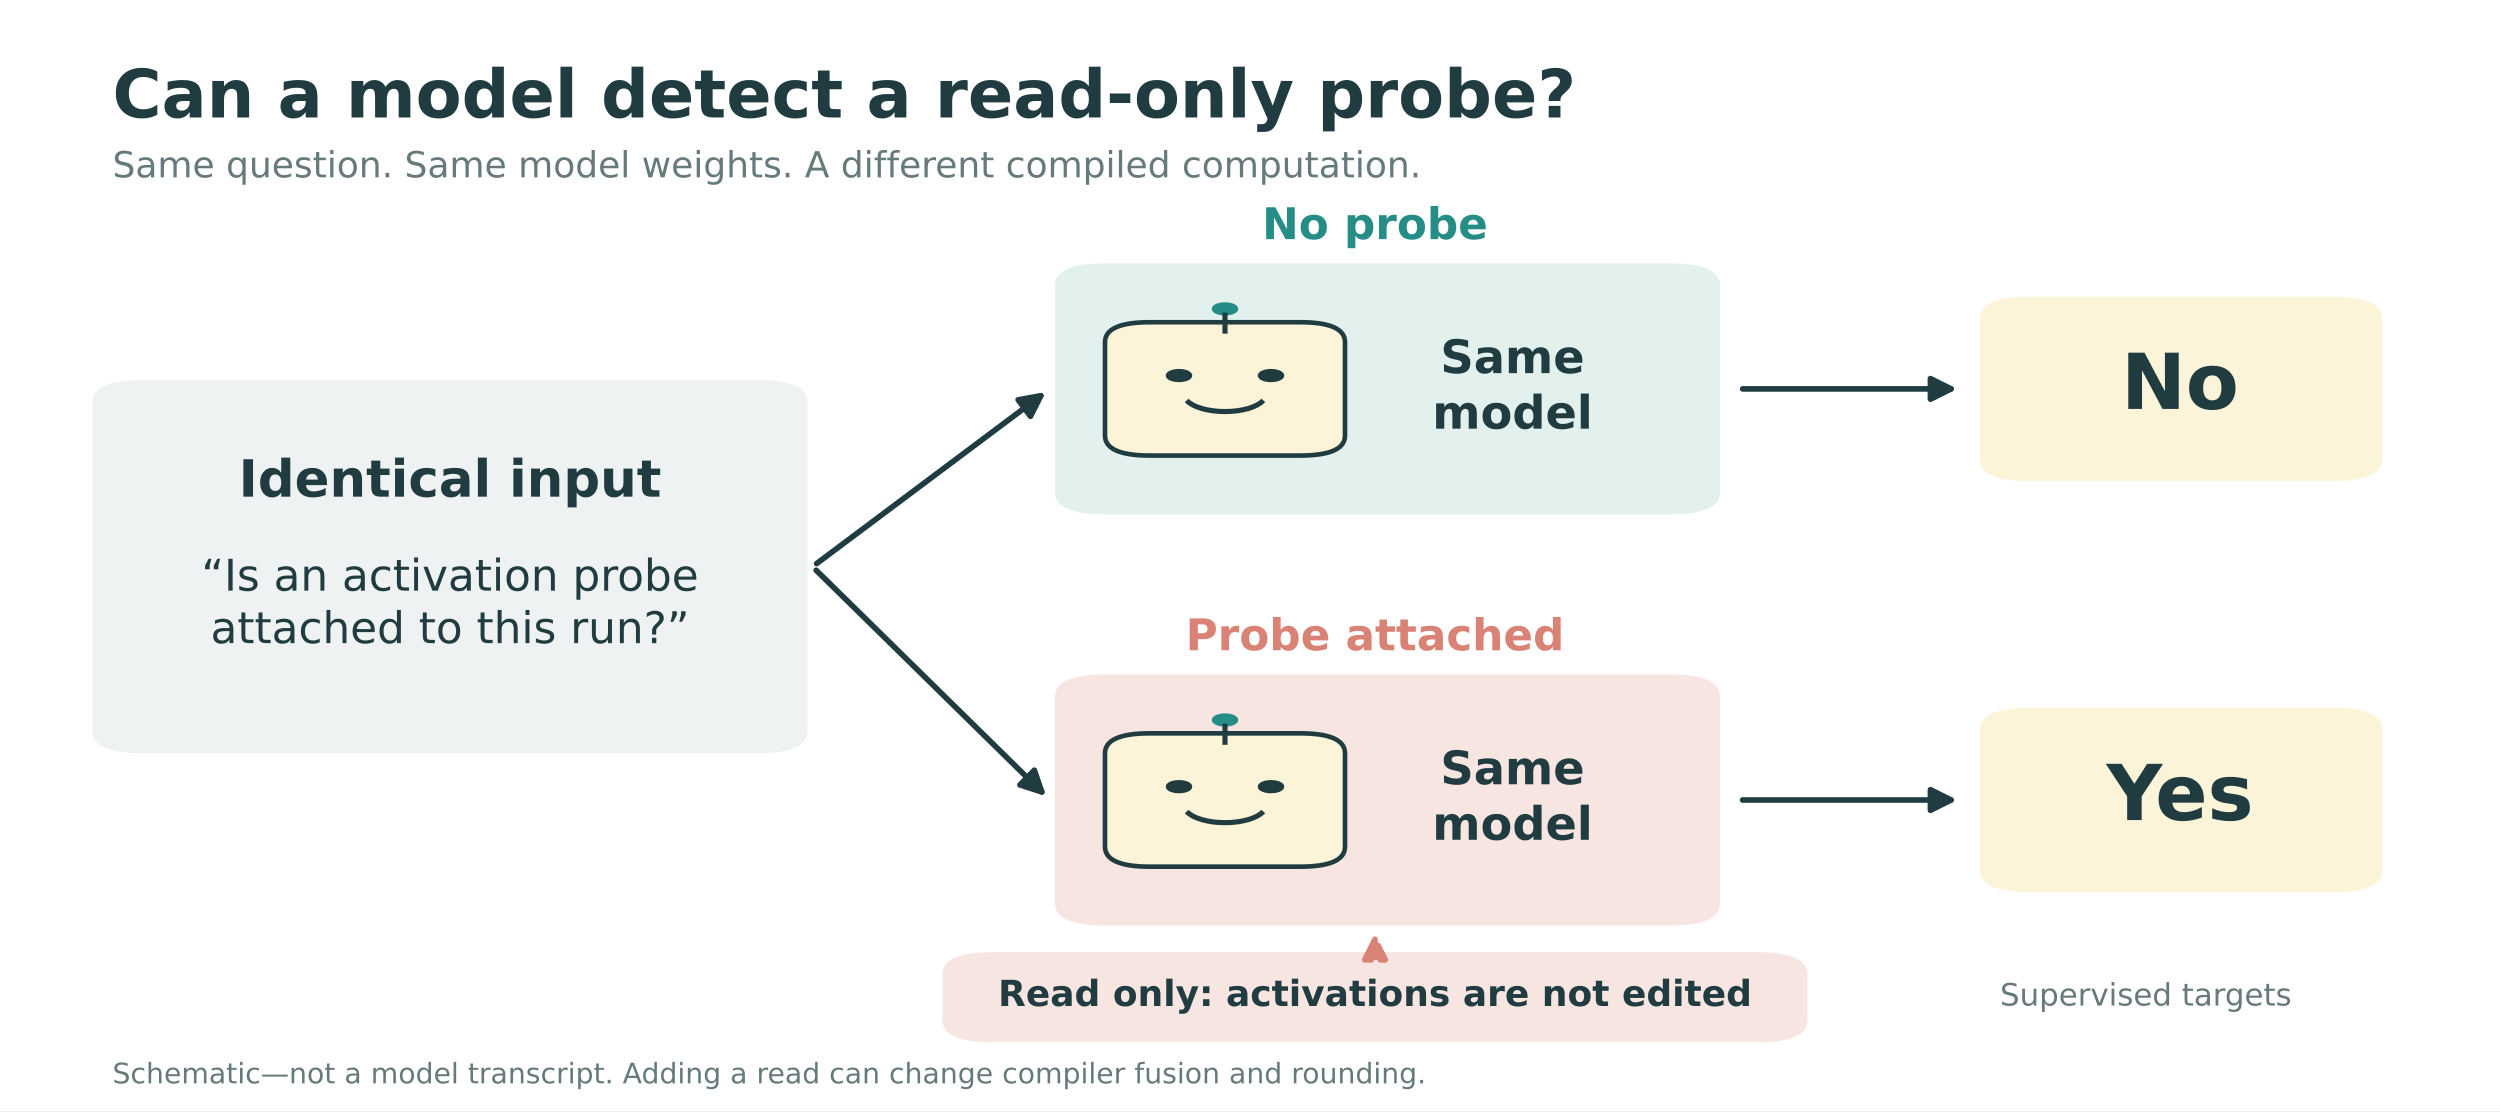
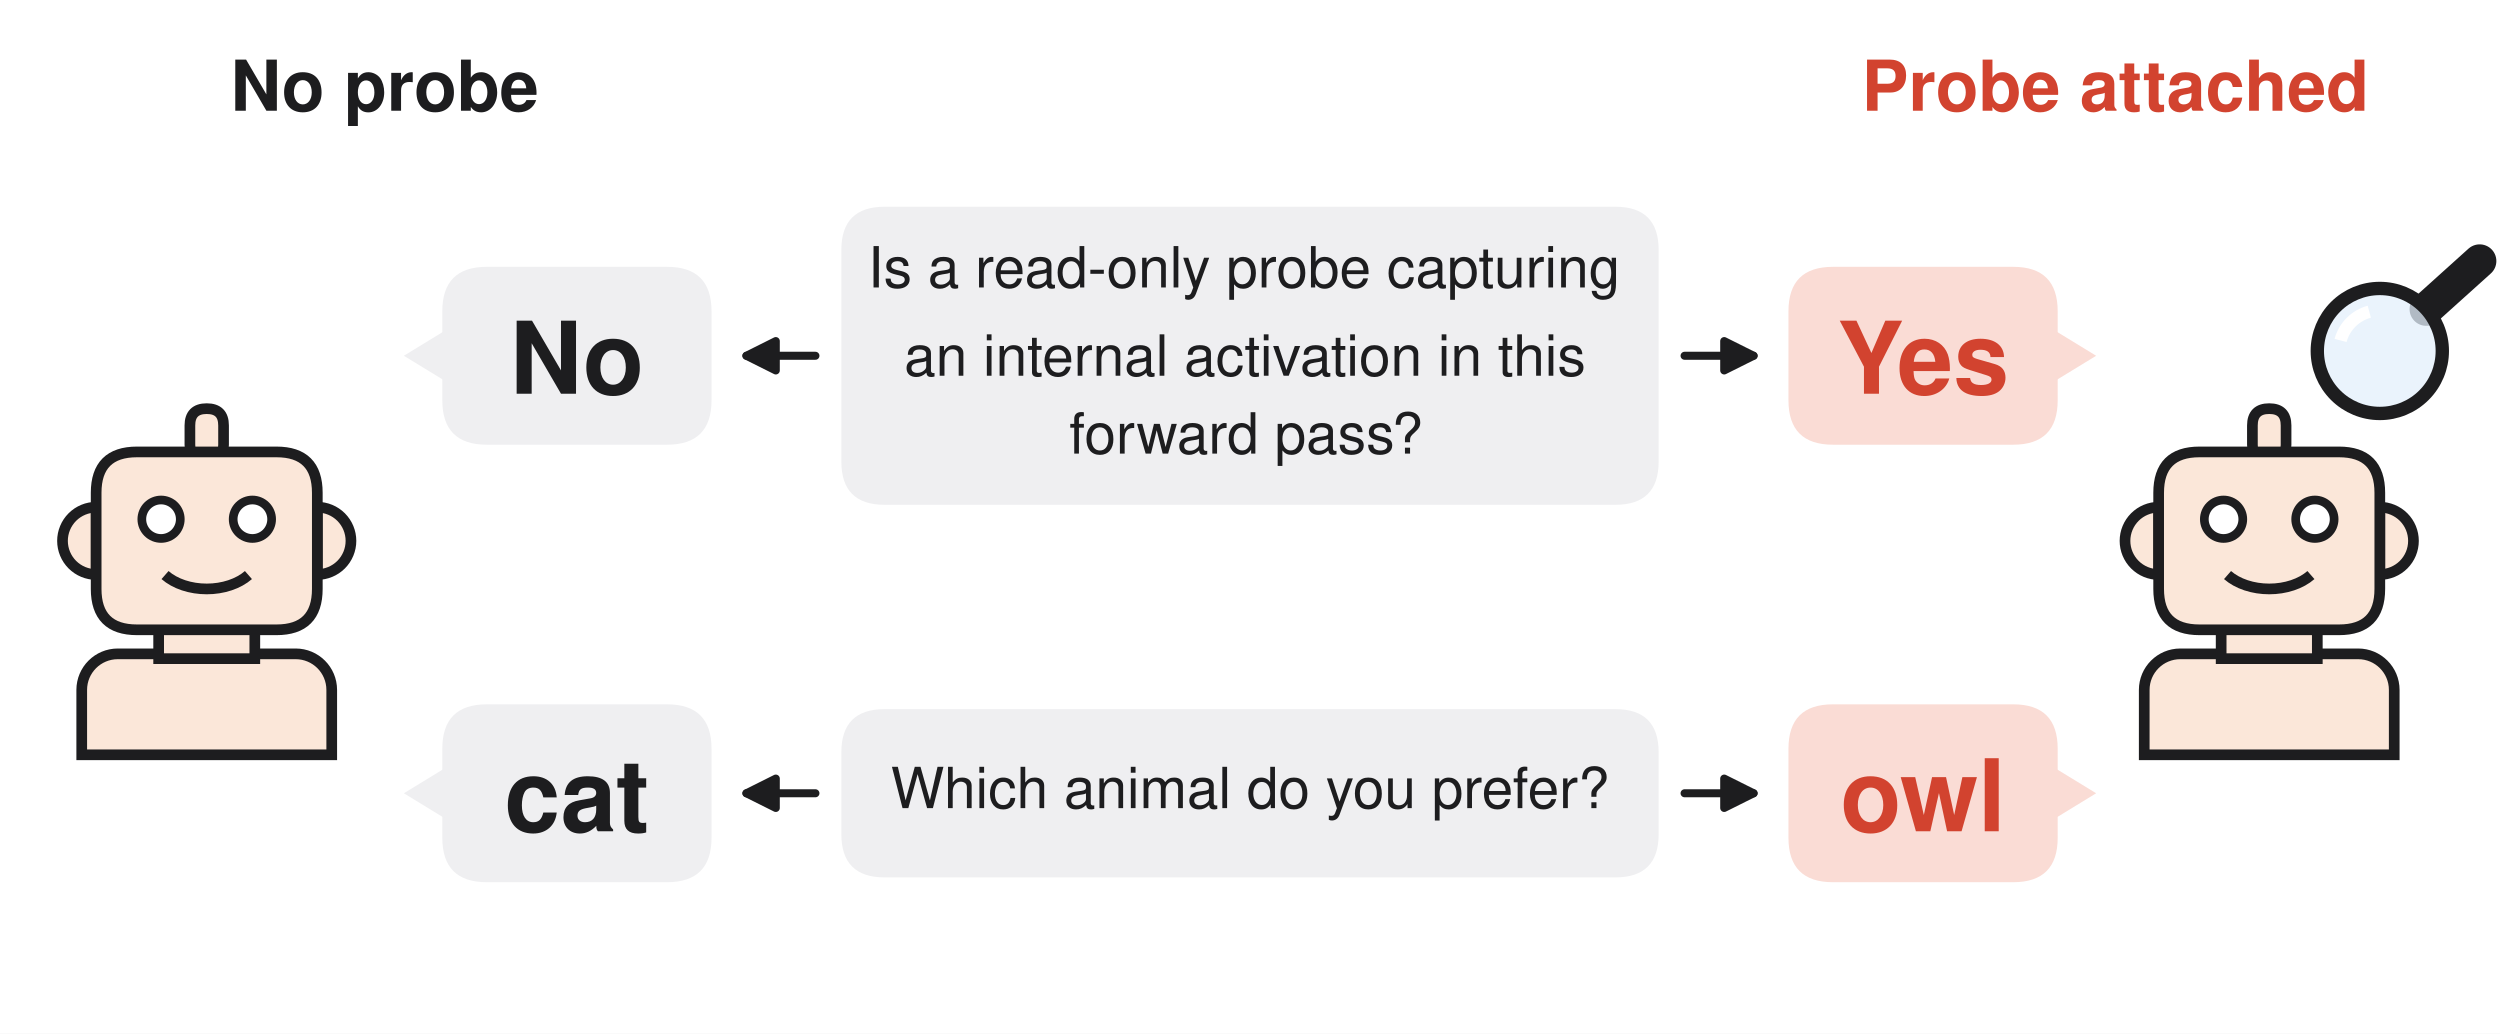
- <svg xmlns="http://www.w3.org/2000/svg" width="972pt" height="432pt" viewBox="0 0 972 432" version="1.1">
+ <svg xmlns="http://www.w3.org/2000/svg" width="748.8pt" height="309.6pt" viewBox="0 0 748.8 309.6" version="1.1">
  <defs>
    <style type="text/css">*{stroke-linejoin: round; stroke-linecap: butt}</style>
  </defs>
  <g id="figure_1">
    <g id="patch_1">
-       <path d="M 0 432  L 972 432  L 972 0  L 0 0  z " style="fill: #ffffff" />
+       <path d="M 0 309.6  L 748.8 309.6  L 748.8 0  L 0 0  z " style="fill: #ffffff" />
    </g>
    <g id="axes_1">
      <g id="patch_2">
-         <path d="M 55.404 292.896  L 294.516 292.896  Q 313.956 292.896 313.956 284.256  L 313.956 156.384  Q 313.956 147.744 294.516 147.744  L 55.404 147.744  Q 35.964 147.744 35.964 156.384  L 35.964 284.256  Q 35.964 292.896 55.404 292.896  z " clip-path="url(#p991554fe23)" style="fill: #eff2f2" />
+         <path d="M 264.96 151.2  L 483.84 151.2  Q 496.8 151.2 496.8 138.24  L 496.8 74.88  Q 496.8 61.92 483.84 61.92  L 264.96 61.92  Q 252 61.92 252 74.88  L 252 138.24  Q 252 151.2 264.96 151.2  z " clip-path="url(#pb00fed618c)" style="fill: #efeff1" />
      </g>
      <g id="patch_3">
-         <path d="M 317.503 219.12  Q 362.07 185.76 404.668 153.874  " clip-path="url(#p991554fe23)" style="fill: none; stroke: #203c41; stroke-width: 2.2; stroke-linecap: round" />
-         <path d="M 395.866 155.466  L 404.668 153.874  L 400.66 161.87  z " clip-path="url(#p991554fe23)" style="fill: #203c41; stroke: #203c41; stroke-width: 2.2; stroke-linecap: round" />
+         <path d="M 145.8 133.2  L 199.8 133.2  Q 213.12 133.2 213.12 119.88  L 213.12 93.24  Q 213.12 79.92 199.8 79.92  L 145.8 79.92  Q 132.48 79.92 132.48 93.24  L 132.48 119.88  Q 132.48 133.2 145.8 133.2  z " clip-path="url(#pb00fed618c)" style="fill: #efeff1" />
      </g>
      <g id="patch_4">
-         <path d="M 429.624 200.016  L 649.296 200.016  Q 668.736 200.016 668.736 191.376  L 668.736 111.024  Q 668.736 102.384 649.296 102.384  L 429.624 102.384  Q 410.184 102.384 410.184 111.024  L 410.184 191.376  Q 410.184 200.016 429.624 200.016  z " clip-path="url(#p991554fe23)" style="fill: #e3f1ee" />
+         <path d="M 133.92 98.64  L 120.96 106.56  L 133.92 114.48  z " clip-path="url(#pb00fed618c)" style="fill: #efeff1" />
      </g>
      <g id="patch_5">
-         <path d="M 447.12 177.12  L 505.44 177.12  Q 522.936 177.12 522.936 169.344  L 522.936 133.056  Q 522.936 125.28 505.44 125.28  L 447.12 125.28  Q 429.624 125.28 429.624 133.056  L 429.624 169.344  Q 429.624 177.12 447.12 177.12  z " clip-path="url(#p991554fe23)" style="fill: #fbf4d9; stroke: #203c41; stroke-width: 1.8; stroke-linejoin: miter" />
+         <path d="M 549 133.2  L 603 133.2  Q 616.32 133.2 616.32 119.88  L 616.32 93.24  Q 616.32 79.92 603 79.92  L 549 79.92  Q 535.68 79.92 535.68 93.24  L 535.68 119.88  Q 535.68 133.2 549 133.2  z " clip-path="url(#pb00fed618c)" style="fill: #fadcd5" />
      </g>
      <g id="patch_6">
-         <path d="M 458.395 148.09  C 459.633 148.09 460.819 147.871 461.694 147.482  C 462.569 147.093 463.061 146.566 463.061 146.016  C 463.061 145.466 462.569 144.939 461.694 144.55  C 460.819 144.161 459.633 143.942 458.395 143.942  C 457.158 143.942 455.971 144.161 455.096 144.55  C 454.221 144.939 453.73 145.466 453.73 146.016  C 453.73 146.566 454.221 147.093 455.096 147.482  C 455.971 147.871 457.158 148.09 458.395 148.09  z " clip-path="url(#p991554fe23)" style="fill: #203c41; stroke: #203c41; stroke-linejoin: miter" />
+         <path d="M 614.88 98.64  L 627.84 106.56  L 614.88 114.48  z " clip-path="url(#pb00fed618c)" style="fill: #fadcd5" />
      </g>
      <g id="patch_7">
-         <path d="M 494.165 148.09  C 495.402 148.09 496.589 147.871 497.464 147.482  C 498.339 147.093 498.83 146.566 498.83 146.016  C 498.83 145.466 498.339 144.939 497.464 144.55  C 496.589 144.161 495.402 143.942 494.165 143.942  C 492.927 143.942 491.741 144.161 490.866 144.55  C 489.991 144.939 489.499 145.466 489.499 146.016  C 489.499 146.566 489.991 147.093 490.866 147.482  C 491.741 147.871 492.927 148.09 494.165 148.09  z " clip-path="url(#p991554fe23)" style="fill: #203c41; stroke: #203c41; stroke-linejoin: miter" />
+         <path d="M 264.96 262.8  L 483.84 262.8  Q 496.8 262.8 496.8 249.84  L 496.8 225.36  Q 496.8 212.4 483.84 212.4  L 264.96 212.4  Q 252 212.4 252 225.36  L 252 249.84  Q 252 262.8 264.96 262.8  z " clip-path="url(#pb00fed618c)" style="fill: #efeff1" />
      </g>
      <g id="patch_8">
-         <path d="M 461.392 155.682  C 462.545 156.956 464.586 158.052 467.244 158.826  C 469.902 159.599 473.054 160.013 476.28 160.013  C 479.506 160.013 482.658 159.599 485.316 158.826  C 487.974 158.052 490.015 156.956 491.168 155.682  " clip-path="url(#p991554fe23)" style="fill: none; stroke: #203c41; stroke-width: 2; stroke-linejoin: miter" />
+         <path d="M 145.8 264.24  L 199.8 264.24  Q 213.12 264.24 213.12 250.92  L 213.12 224.28  Q 213.12 210.96 199.8 210.96  L 145.8 210.96  Q 132.48 210.96 132.48 224.28  L 132.48 250.92  Q 132.48 264.24 145.8 264.24  z " clip-path="url(#pb00fed618c)" style="fill: #efeff1" />
      </g>
      <g id="patch_9">
-         <path d="M 476.28 122.17  C 477.517 122.17 478.704 121.951 479.579 121.562  C 480.454 121.173 480.946 120.646 480.946 120.096  C 480.946 119.546 480.454 119.019 479.579 118.63  C 478.704 118.241 477.517 118.022 476.28 118.022  C 475.043 118.022 473.856 118.241 472.981 118.63  C 472.106 119.019 471.614 119.546 471.614 120.096  C 471.614 120.646 472.106 121.173 472.981 121.562  C 473.856 121.951 475.043 122.17 476.28 122.17  z " clip-path="url(#p991554fe23)" style="fill: #258d86; stroke: #258d86; stroke-linejoin: miter" />
+         <path d="M 133.92 229.68  L 120.96 237.6  L 133.92 245.52  z " clip-path="url(#pb00fed618c)" style="fill: #efeff1" />
      </g>
      <g id="patch_10">
-         <path d="M 677.54 151.2  Q 719.279 151.2 758.559 151.2  " clip-path="url(#p991554fe23)" style="fill: none; stroke: #203c41; stroke-width: 2.2; stroke-linecap: round" />
-         <path d="M 750.559 147.2  L 758.559 151.2  L 750.559 155.2  z " clip-path="url(#p991554fe23)" style="fill: #203c41; stroke: #203c41; stroke-width: 2.2; stroke-linecap: round" />
+         <path d="M 549 264.24  L 603 264.24  Q 616.32 264.24 616.32 250.92  L 616.32 224.28  Q 616.32 210.96 603 210.96  L 549 210.96  Q 535.68 210.96 535.68 224.28  L 535.68 250.92  Q 535.68 264.24 549 264.24  z " clip-path="url(#pb00fed618c)" style="fill: #fadcd5" />
      </g>
      <g id="patch_11">
-         <path d="M 789.264 187.056  L 906.876 187.056  Q 926.316 187.056 926.316 178.416  L 926.316 123.984  Q 926.316 115.344 906.876 115.344  L 789.264 115.344  Q 769.824 115.344 769.824 123.984  L 769.824 178.416  Q 769.824 187.056 789.264 187.056  z " clip-path="url(#p991554fe23)" style="fill: #fbf4d9" />
+         <path d="M 614.88 229.68  L 627.84 237.6  L 614.88 245.52  z " clip-path="url(#pb00fed618c)" style="fill: #fadcd5" />
      </g>
      <g id="patch_12">
-         <path d="M 317.329 221.724  Q 362.07 265.68 405.057 307.912  " clip-path="url(#p991554fe23)" style="fill: none; stroke: #203c41; stroke-width: 2.2; stroke-linecap: round" />
-         <path d="M 402.153 299.453  L 405.057 307.912  L 396.547 305.159  z " clip-path="url(#p991554fe23)" style="fill: #203c41; stroke: #203c41; stroke-width: 2.2; stroke-linecap: round" />
+         <path d="M 244.239 106.56  Q 232.561 106.56 223.566 106.56  " clip-path="url(#pb00fed618c)" style="fill: none; stroke: #1d1d1f; stroke-width: 2.4; stroke-linecap: round" />
+         <path d="M 232.366 110.96  L 223.566 106.56  L 232.366 102.16  z " clip-path="url(#pb00fed618c)" style="fill: #1d1d1f; stroke: #1d1d1f; stroke-width: 2.4; stroke-linecap: round" />
      </g>
      <g id="patch_13">
-         <path d="M 429.624 359.856  L 649.296 359.856  Q 668.736 359.856 668.736 351.216  L 668.736 270.864  Q 668.736 262.224 649.296 262.224  L 429.624 262.224  Q 410.184 262.224 410.184 270.864  L 410.184 351.216  Q 410.184 359.856 429.624 359.856  z " clip-path="url(#p991554fe23)" style="fill: #f6e5e0" />
+         <path d="M 504.561 106.56  Q 516.239 106.56 525.234 106.56  " clip-path="url(#pb00fed618c)" style="fill: none; stroke: #1d1d1f; stroke-width: 2.4; stroke-linecap: round" />
+         <path d="M 516.434 102.16  L 525.234 106.56  L 516.434 110.96  z " clip-path="url(#pb00fed618c)" style="fill: #1d1d1f; stroke: #1d1d1f; stroke-width: 2.4; stroke-linecap: round" />
      </g>
      <g id="patch_14">
-         <path d="M 447.12 336.96  L 505.44 336.96  Q 522.936 336.96 522.936 329.184  L 522.936 292.896  Q 522.936 285.12 505.44 285.12  L 447.12 285.12  Q 429.624 285.12 429.624 292.896  L 429.624 329.184  Q 429.624 336.96 447.12 336.96  z " clip-path="url(#p991554fe23)" style="fill: #fbf4d9; stroke: #203c41; stroke-width: 1.8; stroke-linejoin: miter" />
+         <path d="M 244.239 237.6  Q 232.561 237.6 223.566 237.6  " clip-path="url(#pb00fed618c)" style="fill: none; stroke: #1d1d1f; stroke-width: 2.4; stroke-linecap: round" />
+         <path d="M 232.366 242  L 223.566 237.6  L 232.366 233.2  z " clip-path="url(#pb00fed618c)" style="fill: #1d1d1f; stroke: #1d1d1f; stroke-width: 2.4; stroke-linecap: round" />
      </g>
      <g id="patch_15">
-         <path d="M 458.395 307.93  C 459.633 307.93 460.819 307.711 461.694 307.322  C 462.569 306.933 463.061 306.406 463.061 305.856  C 463.061 305.306 462.569 304.779 461.694 304.39  C 460.819 304.001 459.633 303.782 458.395 303.782  C 457.158 303.782 455.971 304.001 455.096 304.39  C 454.221 304.779 453.73 305.306 453.73 305.856  C 453.73 306.406 454.221 306.933 455.096 307.322  C 455.971 307.711 457.158 307.93 458.395 307.93  z " clip-path="url(#p991554fe23)" style="fill: #203c41; stroke: #203c41; stroke-linejoin: miter" />
+         <path d="M 504.561 237.6  Q 516.239 237.6 525.234 237.6  " clip-path="url(#pb00fed618c)" style="fill: none; stroke: #1d1d1f; stroke-width: 2.4; stroke-linecap: round" />
+         <path d="M 516.434 233.2  L 525.234 237.6  L 516.434 242  z " clip-path="url(#pb00fed618c)" style="fill: #1d1d1f; stroke: #1d1d1f; stroke-width: 2.4; stroke-linecap: round" />
      </g>
      <g id="patch_16">
-         <path d="M 494.165 307.93  C 495.402 307.93 496.589 307.711 497.464 307.322  C 498.339 306.933 498.83 306.406 498.83 305.856  C 498.83 305.306 498.339 304.779 497.464 304.39  C 496.589 304.001 495.402 303.782 494.165 303.782  C 492.927 303.782 491.741 304.001 490.866 304.39  C 489.991 304.779 489.499 305.306 489.499 305.856  C 489.499 306.406 489.991 306.933 490.866 307.322  C 491.741 307.711 492.927 307.93 494.165 307.93  z " clip-path="url(#p991554fe23)" style="fill: #203c41; stroke: #203c41; stroke-linejoin: miter" />
+         <path d="M 28.8 151.92  C 26.128 151.92 23.562 152.983 21.672 154.872  C 19.783 156.762 18.72 159.328 18.72 162  C 18.72 164.672 19.783 167.238 21.672 169.128  C 23.562 171.017 26.128 172.08 28.8 172.08  L 28.8 162  z " clip-path="url(#pb00fed618c)" style="fill: #fbe7d9; stroke: #1d1d1f; stroke-width: 3.2; stroke-linejoin: miter" />
      </g>
      <g id="patch_17">
-         <path d="M 461.392 315.522  C 462.545 316.796 464.586 317.892 467.244 318.666  C 469.902 319.439 473.054 319.853 476.28 319.853  C 479.506 319.853 482.658 319.439 485.316 318.666  C 487.974 317.892 490.015 316.796 491.168 315.522  " clip-path="url(#p991554fe23)" style="fill: none; stroke: #203c41; stroke-width: 2; stroke-linejoin: miter" />
+         <path d="M 95.04 172.08  C 97.712 172.08 100.278 171.017 102.168 169.128  C 104.057 167.238 105.12 164.672 105.12 162  C 105.12 159.328 104.057 156.762 102.168 154.872  C 100.278 152.983 97.712 151.92 95.04 151.92  L 95.04 162  z " clip-path="url(#pb00fed618c)" style="fill: #fbe7d9; stroke: #1d1d1f; stroke-width: 3.2; stroke-linejoin: miter" />
      </g>
      <g id="patch_18">
-         <path d="M 476.28 282.01  C 477.517 282.01 478.704 281.791 479.579 281.402  C 480.454 281.013 480.946 280.486 480.946 279.936  C 480.946 279.386 480.454 278.859 479.579 278.47  C 478.704 278.081 477.517 277.862 476.28 277.862  C 475.043 277.862 473.856 278.081 472.981 278.47  C 472.106 278.859 471.614 279.386 471.614 279.936  C 471.614 280.486 472.106 281.013 472.981 281.402  C 473.856 281.791 475.043 282.01 476.28 282.01  z " clip-path="url(#p991554fe23)" style="fill: #258d86; stroke: #258d86; stroke-linejoin: miter" />
+         <path d="M 61.92 138.24  L 61.92 138.24  Q 66.96 138.24 66.96 133.2  L 66.96 127.44  Q 66.96 122.4 61.92 122.4  L 61.92 122.4  Q 56.88 122.4 56.88 127.44  L 56.88 133.2  Q 56.88 138.24 61.92 138.24  z " clip-path="url(#pb00fed618c)" style="fill: #fbe7d9; stroke: #1d1d1f; stroke-width: 3.2; stroke-linejoin: miter" />
      </g>
      <g id="patch_19">
-         <path d="M 677.54 311.04  Q 719.279 311.04 758.559 311.04  " clip-path="url(#p991554fe23)" style="fill: none; stroke: #203c41; stroke-width: 2.2; stroke-linecap: round" />
-         <path d="M 750.559 307.04  L 758.559 311.04  L 750.559 315.04  z " clip-path="url(#p991554fe23)" style="fill: #203c41; stroke: #203c41; stroke-width: 2.2; stroke-linecap: round" />
+         <path d="M 24.48 226.08  L 24.48 206.64  C 24.48 200.675 29.315 195.84 35.28 195.84  L 88.56 195.84  C 94.525 195.84 99.36 200.675 99.36 206.64  L 99.36 226.08  z " clip-path="url(#pb00fed618c)" style="fill: #fbe7d9; stroke: #1d1d1f; stroke-width: 3.2; stroke-linejoin: miter" />
      </g>
      <g id="patch_20">
-         <path d="M 789.264 346.896  L 906.876 346.896  Q 926.316 346.896 926.316 338.256  L 926.316 283.824  Q 926.316 275.184 906.876 275.184  L 789.264 275.184  Q 769.824 275.184 769.824 283.824  L 769.824 338.256  Q 769.824 346.896 789.264 346.896  z " clip-path="url(#p991554fe23)" style="fill: #fbf4d9" />
+         <path d="M 47.52 197.28  L 76.32 197.28  Q 76.32 197.28 76.32 197.28  L 76.32 187.2  Q 76.32 187.2 76.32 187.2  L 47.52 187.2  Q 47.52 187.2 47.52 187.2  L 47.52 197.28  Q 47.52 197.28 47.52 197.28  z " clip-path="url(#pb00fed618c)" style="fill: #fbe7d9; stroke: #1d1d1f; stroke-width: 3.2; stroke-linejoin: miter" />
      </g>
      <g id="patch_21">
-         <path d="M 385.884 405.216  L 683.316 405.216  Q 702.756 405.216 702.756 396.576  L 702.756 378.864  Q 702.756 370.224 683.316 370.224  L 385.884 370.224  Q 366.444 370.224 366.444 378.864  L 366.444 396.576  Q 366.444 405.216 385.884 405.216  z " clip-path="url(#p991554fe23)" style="fill: #f6e5e0" />
+         <path d="M 646.56 151.92  C 643.888 151.92 641.322 152.983 639.432 154.872  C 637.543 156.762 636.48 159.328 636.48 162  C 636.48 164.672 637.543 167.238 639.432 169.128  C 641.322 171.017 643.888 172.08 646.56 172.08  L 646.56 162  z " clip-path="url(#pb00fed618c)" style="fill: #fbe7d9; stroke: #1d1d1f; stroke-width: 3.2; stroke-linejoin: miter" />
      </g>
      <g id="patch_22">
-         <path d="M 534.6 367.356  Q 534.6 365.038 534.6 365.179  " clip-path="url(#p991554fe23)" style="fill: none; stroke-dasharray: 8.14,3.52; stroke-dashoffset: 0; stroke: #d98276; stroke-width: 2.2; stroke-linecap: round" />
-         <path d="M 530.6 373.179  L 534.6 365.179  L 538.6 373.179  z " clip-path="url(#p991554fe23)" style="fill: #d98276; stroke-dasharray: 8.14,3.52; stroke-dashoffset: 0; stroke: #d98276; stroke-width: 2.2; stroke-linecap: round" />
+         <path d="M 712.8 172.08  C 715.472 172.08 718.038 171.017 719.928 169.128  C 721.817 167.238 722.88 164.672 722.88 162  C 722.88 159.328 721.817 156.762 719.928 154.872  C 718.038 152.983 715.472 151.92 712.8 151.92  L 712.8 162  z " clip-path="url(#pb00fed618c)" style="fill: #fbe7d9; stroke: #1d1d1f; stroke-width: 3.2; stroke-linejoin: miter" />
+       </g>
+       <g id="patch_23">
+         <path d="M 679.68 138.24  L 679.68 138.24  Q 684.72 138.24 684.72 133.2  L 684.72 127.44  Q 684.72 122.4 679.68 122.4  L 679.68 122.4  Q 674.64 122.4 674.64 127.44  L 674.64 133.2  Q 674.64 138.24 679.68 138.24  z " clip-path="url(#pb00fed618c)" style="fill: #fbe7d9; stroke: #1d1d1f; stroke-width: 3.2; stroke-linejoin: miter" />
+       </g>
+       <g id="patch_24">
+         <path d="M 642.24 226.08  L 642.24 206.64  C 642.24 200.675 647.075 195.84 653.04 195.84  L 706.32 195.84  C 712.285 195.84 717.12 200.675 717.12 206.64  L 717.12 226.08  z " clip-path="url(#pb00fed618c)" style="fill: #fbe7d9; stroke: #1d1d1f; stroke-width: 3.2; stroke-linejoin: miter" />
+       </g>
+       <g id="patch_25">
+         <path d="M 665.28 197.28  L 694.08 197.28  Q 694.08 197.28 694.08 197.28  L 694.08 187.2  Q 694.08 187.2 694.08 187.2  L 665.28 187.2  Q 665.28 187.2 665.28 187.2  L 665.28 197.28  Q 665.28 197.28 665.28 197.28  z " clip-path="url(#pb00fed618c)" style="fill: #fbe7d9; stroke: #1d1d1f; stroke-width: 3.2; stroke-linejoin: miter" />
+       </g>
+       <g id="patch_26">
+         <path d="M 41.04 188.64  L 82.8 188.64  Q 95.04 188.64 95.04 176.4  L 95.04 147.6  Q 95.04 135.36 82.8 135.36  L 41.04 135.36  Q 28.8 135.36 28.8 147.6  L 28.8 176.4  Q 28.8 188.64 41.04 188.64  z " clip-path="url(#pb00fed618c)" style="fill: #fbe7d9; stroke: #1d1d1f; stroke-width: 3.2; stroke-linejoin: miter" />
+       </g>
+       <g id="patch_27">
+         <path d="M 658.8 188.64  L 700.56 188.64  Q 712.8 188.64 712.8 176.4  L 712.8 147.6  Q 712.8 135.36 700.56 135.36  L 658.8 135.36  Q 646.56 135.36 646.56 147.6  L 646.56 176.4  Q 646.56 188.64 658.8 188.64  z " clip-path="url(#pb00fed618c)" style="fill: #fbe7d9; stroke: #1d1d1f; stroke-width: 3.2; stroke-linejoin: miter" />
+       </g>
+       <g id="patch_28">
+         <path d="M 48.24 161.28  C 49.768 161.28 51.233 160.673 52.313 159.593  C 53.393 158.513 54 157.048 54 155.52  C 54 153.992 53.393 152.527 52.313 151.447  C 51.233 150.367 49.768 149.76 48.24 149.76  C 46.712 149.76 45.247 150.367 44.167 151.447  C 43.087 152.527 42.48 153.992 42.48 155.52  C 42.48 157.048 43.087 158.513 44.167 159.593  C 45.247 160.673 46.712 161.28 48.24 161.28  z " clip-path="url(#pb00fed618c)" style="fill: #ffffff; stroke: #1d1d1f; stroke-width: 2.6; stroke-linejoin: miter" />
+       </g>
+       <g id="patch_29">
+         <path d="M 75.6 161.28  C 77.128 161.28 78.593 160.673 79.673 159.593  C 80.753 158.513 81.36 157.048 81.36 155.52  C 81.36 153.992 80.753 152.527 79.673 151.447  C 78.593 150.367 77.128 149.76 75.6 149.76  C 74.072 149.76 72.607 150.367 71.527 151.447  C 70.447 152.527 69.84 153.992 69.84 155.52  C 69.84 157.048 70.447 158.513 71.527 159.593  C 72.607 160.673 74.072 161.28 75.6 161.28  z " clip-path="url(#pb00fed618c)" style="fill: #ffffff; stroke: #1d1d1f; stroke-width: 2.6; stroke-linejoin: miter" />
+       </g>
+       <g id="patch_30">
+         <path d="M 49.429 172.241  C 50.91 173.537 52.805 174.584 54.97 175.305  C 57.134 176.025 59.511 176.4 61.92 176.4  C 64.329 176.4 66.706 176.025 68.87 175.305  C 71.035 174.584 72.93 173.537 74.411 172.241  " clip-path="url(#pb00fed618c)" style="fill: none; stroke: #1d1d1f; stroke-width: 3.2; stroke-linejoin: miter" />
+       </g>
+       <g id="patch_31">
+         <path d="M 666 161.28  C 667.528 161.28 668.993 160.673 670.073 159.593  C 671.153 158.513 671.76 157.048 671.76 155.52  C 671.76 153.992 671.153 152.527 670.073 151.447  C 668.993 150.367 667.528 149.76 666 149.76  C 664.472 149.76 663.007 150.367 661.927 151.447  C 660.847 152.527 660.24 153.992 660.24 155.52  C 660.24 157.048 660.847 158.513 661.927 159.593  C 663.007 160.673 664.472 161.28 666 161.28  z " clip-path="url(#pb00fed618c)" style="fill: #ffffff; stroke: #1d1d1f; stroke-width: 2.6; stroke-linejoin: miter" />
+       </g>
+       <g id="patch_32">
+         <path d="M 693.36 161.28  C 694.888 161.28 696.353 160.673 697.433 159.593  C 698.513 158.513 699.12 157.048 699.12 155.52  C 699.12 153.992 698.513 152.527 697.433 151.447  C 696.353 150.367 694.888 149.76 693.36 149.76  C 691.832 149.76 690.367 150.367 689.287 151.447  C 688.207 152.527 687.6 153.992 687.6 155.52  C 687.6 157.048 688.207 158.513 689.287 159.593  C 690.367 160.673 691.832 161.28 693.36 161.28  z " clip-path="url(#pb00fed618c)" style="fill: #ffffff; stroke: #1d1d1f; stroke-width: 2.6; stroke-linejoin: miter" />
+       </g>
+       <g id="patch_33">
+         <path d="M 667.189 172.241  C 668.67 173.537 670.565 174.584 672.73 175.305  C 674.894 176.025 677.271 176.4 679.68 176.4  C 682.089 176.4 684.466 176.025 686.63 175.305  C 688.795 174.584 690.69 173.537 692.171 172.241  " clip-path="url(#pb00fed618c)" style="fill: none; stroke: #1d1d1f; stroke-width: 3.2; stroke-linejoin: miter" />
+       </g>
+       <g id="text_1">
+         <text style="font-size: 17px; font-family: 'Helvetica Neue', 'Helvetica', 'Arial', 'DejaVu Sans'; fill: #1d1d1f" transform="translate(259.9382 86.09625)">Is a read-only probe capturing</text>
+         <text style="font-size: 17px; font-family: 'Helvetica Neue', 'Helvetica', 'Arial', 'DejaVu Sans'; fill: #1d1d1f" transform="translate(270.8116 112.5366)">an internal activation in this</text>
+         <text style="font-size: 17px; font-family: 'Helvetica Neue', 'Helvetica', 'Arial', 'DejaVu Sans'; fill: #1d1d1f" transform="translate(320.2563 135.8545)">forward pass?</text>
+       </g>
+       <g id="text_2">
+         <text style="font-weight: 700; font-size: 30px; font-family: 'Helvetica Neue', 'Helvetica', 'Arial', 'DejaVu Sans'; text-anchor: middle; fill: #1d1d1f" x="172.8" y="117.93" transform="rotate(-0 172.8 117.93)">No</text>
+       </g>
+       <g id="text_3">
+         <text style="font-weight: 700; font-size: 30px; font-family: 'Helvetica Neue', 'Helvetica', 'Arial', 'DejaVu Sans'; text-anchor: middle; fill: #d2432f" x="576" y="117.93" transform="rotate(-0 576 117.93)">Yes</text>
+       </g>
+       <g id="text_4">
+         <text style="font-size: 17px; font-family: 'Helvetica Neue', 'Helvetica', 'Arial', 'DejaVu Sans'; text-anchor: middle; fill: #1d1d1f" x="374.4" y="242.053" transform="rotate(-0 374.4 242.0532)">Which animal do you prefer?</text>
+       </g>
+       <g id="text_5">
+         <text style="font-weight: 700; font-size: 30px; font-family: 'Helvetica Neue', 'Helvetica', 'Arial', 'DejaVu Sans'; text-anchor: middle; fill: #1d1d1f" x="172.8" y="248.97" transform="rotate(-0 172.8 248.97)">cat</text>
+       </g>
+       <g id="text_6">
+         <text style="font-weight: 700; font-size: 30px; font-family: 'Helvetica Neue', 'Helvetica', 'Arial', 'DejaVu Sans'; text-anchor: middle; fill: #d2432f" x="576" y="248.97" transform="rotate(-0 576 248.97)">owl</text>
+       </g>
+       <g id="text_7">
+         <text style="font-weight: 700; font-size: 21px; font-family: 'Helvetica Neue', 'Helvetica', 'Arial', 'DejaVu Sans'; text-anchor: middle; fill: #1d1d1f" x="115.2" y="33.159" transform="rotate(-0 115.2 33.159)">No probe</text>
+       </g>
+       <g id="text_8">
+         <text style="font-weight: 700; font-size: 21px; font-family: 'Helvetica Neue', 'Helvetica', 'Arial', 'DejaVu Sans'; text-anchor: middle; fill: #d2432f" x="633.6" y="33.159" transform="rotate(-0 633.6 33.159)">Probe attached</text>
      </g>
      <g id="line2d_1">
-         <path d="M 476.28 128.736  L 476.28 122.515  " clip-path="url(#p991554fe23)" style="fill: none; stroke: #203c41; stroke-width: 2; stroke-linecap: square" />
+         <path d="M 726.712 92.594  L 742.71 78.189  " clip-path="url(#pb00fed618c)" style="fill: none; stroke: #1d1d1f; stroke-width: 10; stroke-linecap: round" />
      </g>
-       <g id="line2d_2">
-         <path d="M 476.28 288.576  L 476.28 282.355  " clip-path="url(#p991554fe23)" style="fill: none; stroke: #203c41; stroke-width: 2; stroke-linecap: square" />
+       <g id="patch_34">
+         <path d="M 712.8 123.84  C 717.765 123.84 722.527 121.868 726.037 118.357  C 729.548 114.847 731.52 110.085 731.52 105.12  C 731.52 100.155 729.548 95.393 726.037 91.883  C 722.527 88.372 717.765 86.4 712.8 86.4  C 707.835 86.4 703.073 88.372 699.563 91.883  C 696.052 95.393 694.08 100.155 694.08 105.12  C 694.08 110.085 696.052 114.847 699.563 118.357  C 703.073 121.868 707.835 123.84 712.8 123.84  z " clip-path="url(#pb00fed618c)" style="fill: #e3eefa; fill-opacity: 0.75" />
      </g>
-       <g id="text_1">
-         <text style="font-weight: 700; font-size: 20px; font-family: 'DejaVu Sans'; text-anchor: middle; fill: #203c41" x="174.96" y="193.116" transform="rotate(-0 174.96 193.1161)">Identical input</text>
+       <g id="patch_35">
+         <path d="M 712.8 123.84  C 717.765 123.84 722.527 121.868 726.037 118.357  C 729.548 114.847 731.52 110.085 731.52 105.12  C 731.52 100.155 729.548 95.393 726.037 91.883  C 722.527 88.372 717.765 86.4 712.8 86.4  C 707.835 86.4 703.073 88.372 699.563 91.883  C 696.052 95.393 694.08 100.155 694.08 105.12  C 694.08 110.085 696.052 114.847 699.563 118.357  C 703.073 121.868 707.835 123.84 712.8 123.84  L 712.8 123.84  z " clip-path="url(#pb00fed618c)" style="fill: none; stroke: #1d1d1f; stroke-width: 4; stroke-linejoin: miter" />
      </g>
-       <g id="text_2">
-         <text style="font-size: 17px; font-family: 'DejaVu Sans'; fill: #203c41" transform="translate(78.29242 229.6544)">“Is an activation probe</text>
-         <text style="font-size: 17px; font-family: 'DejaVu Sans'; fill: #203c41" transform="translate(81.86109 250.059)">attached to this run?”</text>
+       <g id="patch_36">
+         <path d="M 709.651 93.367  C 707.588 93.919 705.706 95.006 704.196 96.516  C 702.686 98.026 701.599 99.908 701.047 101.971  " clip-path="url(#pb00fed618c)" style="fill: none; stroke: #ffffff; stroke-width: 3.714; stroke-linejoin: miter" />
      </g>
-       <g id="text_3">
-         <text style="font-weight: 700; font-size: 18px; font-family: 'DejaVu Sans'; fill: #203c41" transform="translate(560.0222 145.0733)">Same</text>
-         <text style="font-weight: 700; font-size: 18px; font-family: 'DejaVu Sans'; fill: #203c41" transform="translate(556.8666 166.6782)">model</text>
-       </g>
-       <g id="text_4">
-         <text style="font-weight: 700; font-size: 17px; font-family: 'DejaVu Sans'; text-anchor: middle; fill: #258d86" x="534.6" y="92.977" transform="rotate(-0 534.6 92.97668)">No probe</text>
-       </g>
-       <g id="text_5">
-         <text style="font-weight: 700; font-size: 30px; font-family: 'DejaVu Sans'; text-anchor: middle; fill: #203c41" x="847.584" y="158.993" transform="rotate(-0 847.584 158.993)">No</text>
-       </g>
-       <g id="text_6">
-         <text style="font-weight: 700; font-size: 18px; font-family: 'DejaVu Sans'; fill: #203c41" transform="translate(560.0222 304.9133)">Same</text>
-         <text style="font-weight: 700; font-size: 18px; font-family: 'DejaVu Sans'; fill: #203c41" transform="translate(556.8666 326.5182)">model</text>
-       </g>
-       <g id="text_7">
-         <text style="font-weight: 700; font-size: 17px; font-family: 'DejaVu Sans'; text-anchor: middle; fill: #d98276" x="534.6" y="252.817" transform="rotate(-0 534.6 252.8167)">Probe attached</text>
-       </g>
-       <g id="text_8">
-         <text style="font-weight: 700; font-size: 30px; font-family: 'DejaVu Sans'; text-anchor: middle; fill: #203c41" x="847.584" y="318.833" transform="rotate(-0 847.584 318.833)">Yes</text>
-       </g>
-       <g id="text_9">
-         <text style="font-weight: 700; font-size: 14px; font-family: 'DejaVu Sans'; text-anchor: middle; fill: #203c41" x="534.6" y="391.141" transform="rotate(-0 534.6 391.1413)">Read only: activations are not edited</text>
-       </g>
-     </g>
-     <g id="text_10">
-       <text style="font-weight: 700; font-size: 26px; font-family: 'DejaVu Sans'; text-anchor: start; fill: #203c41" x="43.74" y="45.676" transform="rotate(-0 43.74 45.67594)">Can a model detect a read-only probe?</text>
-     </g>
-     <g id="text_11">
-       <text style="font-size: 14px; font-family: 'DejaVu Sans'; text-anchor: start; fill: #667a7c" x="43.74" y="68.958" transform="rotate(-0 43.74 68.95781)">Same question. Same model weights. A different compiled computation.</text>
-     </g>
-     <g id="text_12">
-       <text style="font-size: 12px; font-family: 'DejaVu Sans'; text-anchor: start; fill: #667a7c" x="777.6" y="390.96" transform="rotate(-0 777.6 390.96)">Supervised targets</text>
-     </g>
-     <g id="text_13">
-       <text style="font-size: 11px; font-family: 'DejaVu Sans'; text-anchor: start; fill: #667a7c" x="43.74" y="421.2" transform="rotate(-0 43.74 421.2)">Schematic—not a model transcript. Adding a read can change compiler fusion and rounding.</text>
    </g>
  </g>
  <defs>
-     <clipPath id="p991554fe23">
-       <rect x="0" y="0" width="972" height="432" />
+     <clipPath id="pb00fed618c">
+       <rect x="0" y="0" width="748.8" height="309.6" />
    </clipPath>
  </defs>
</svg>
